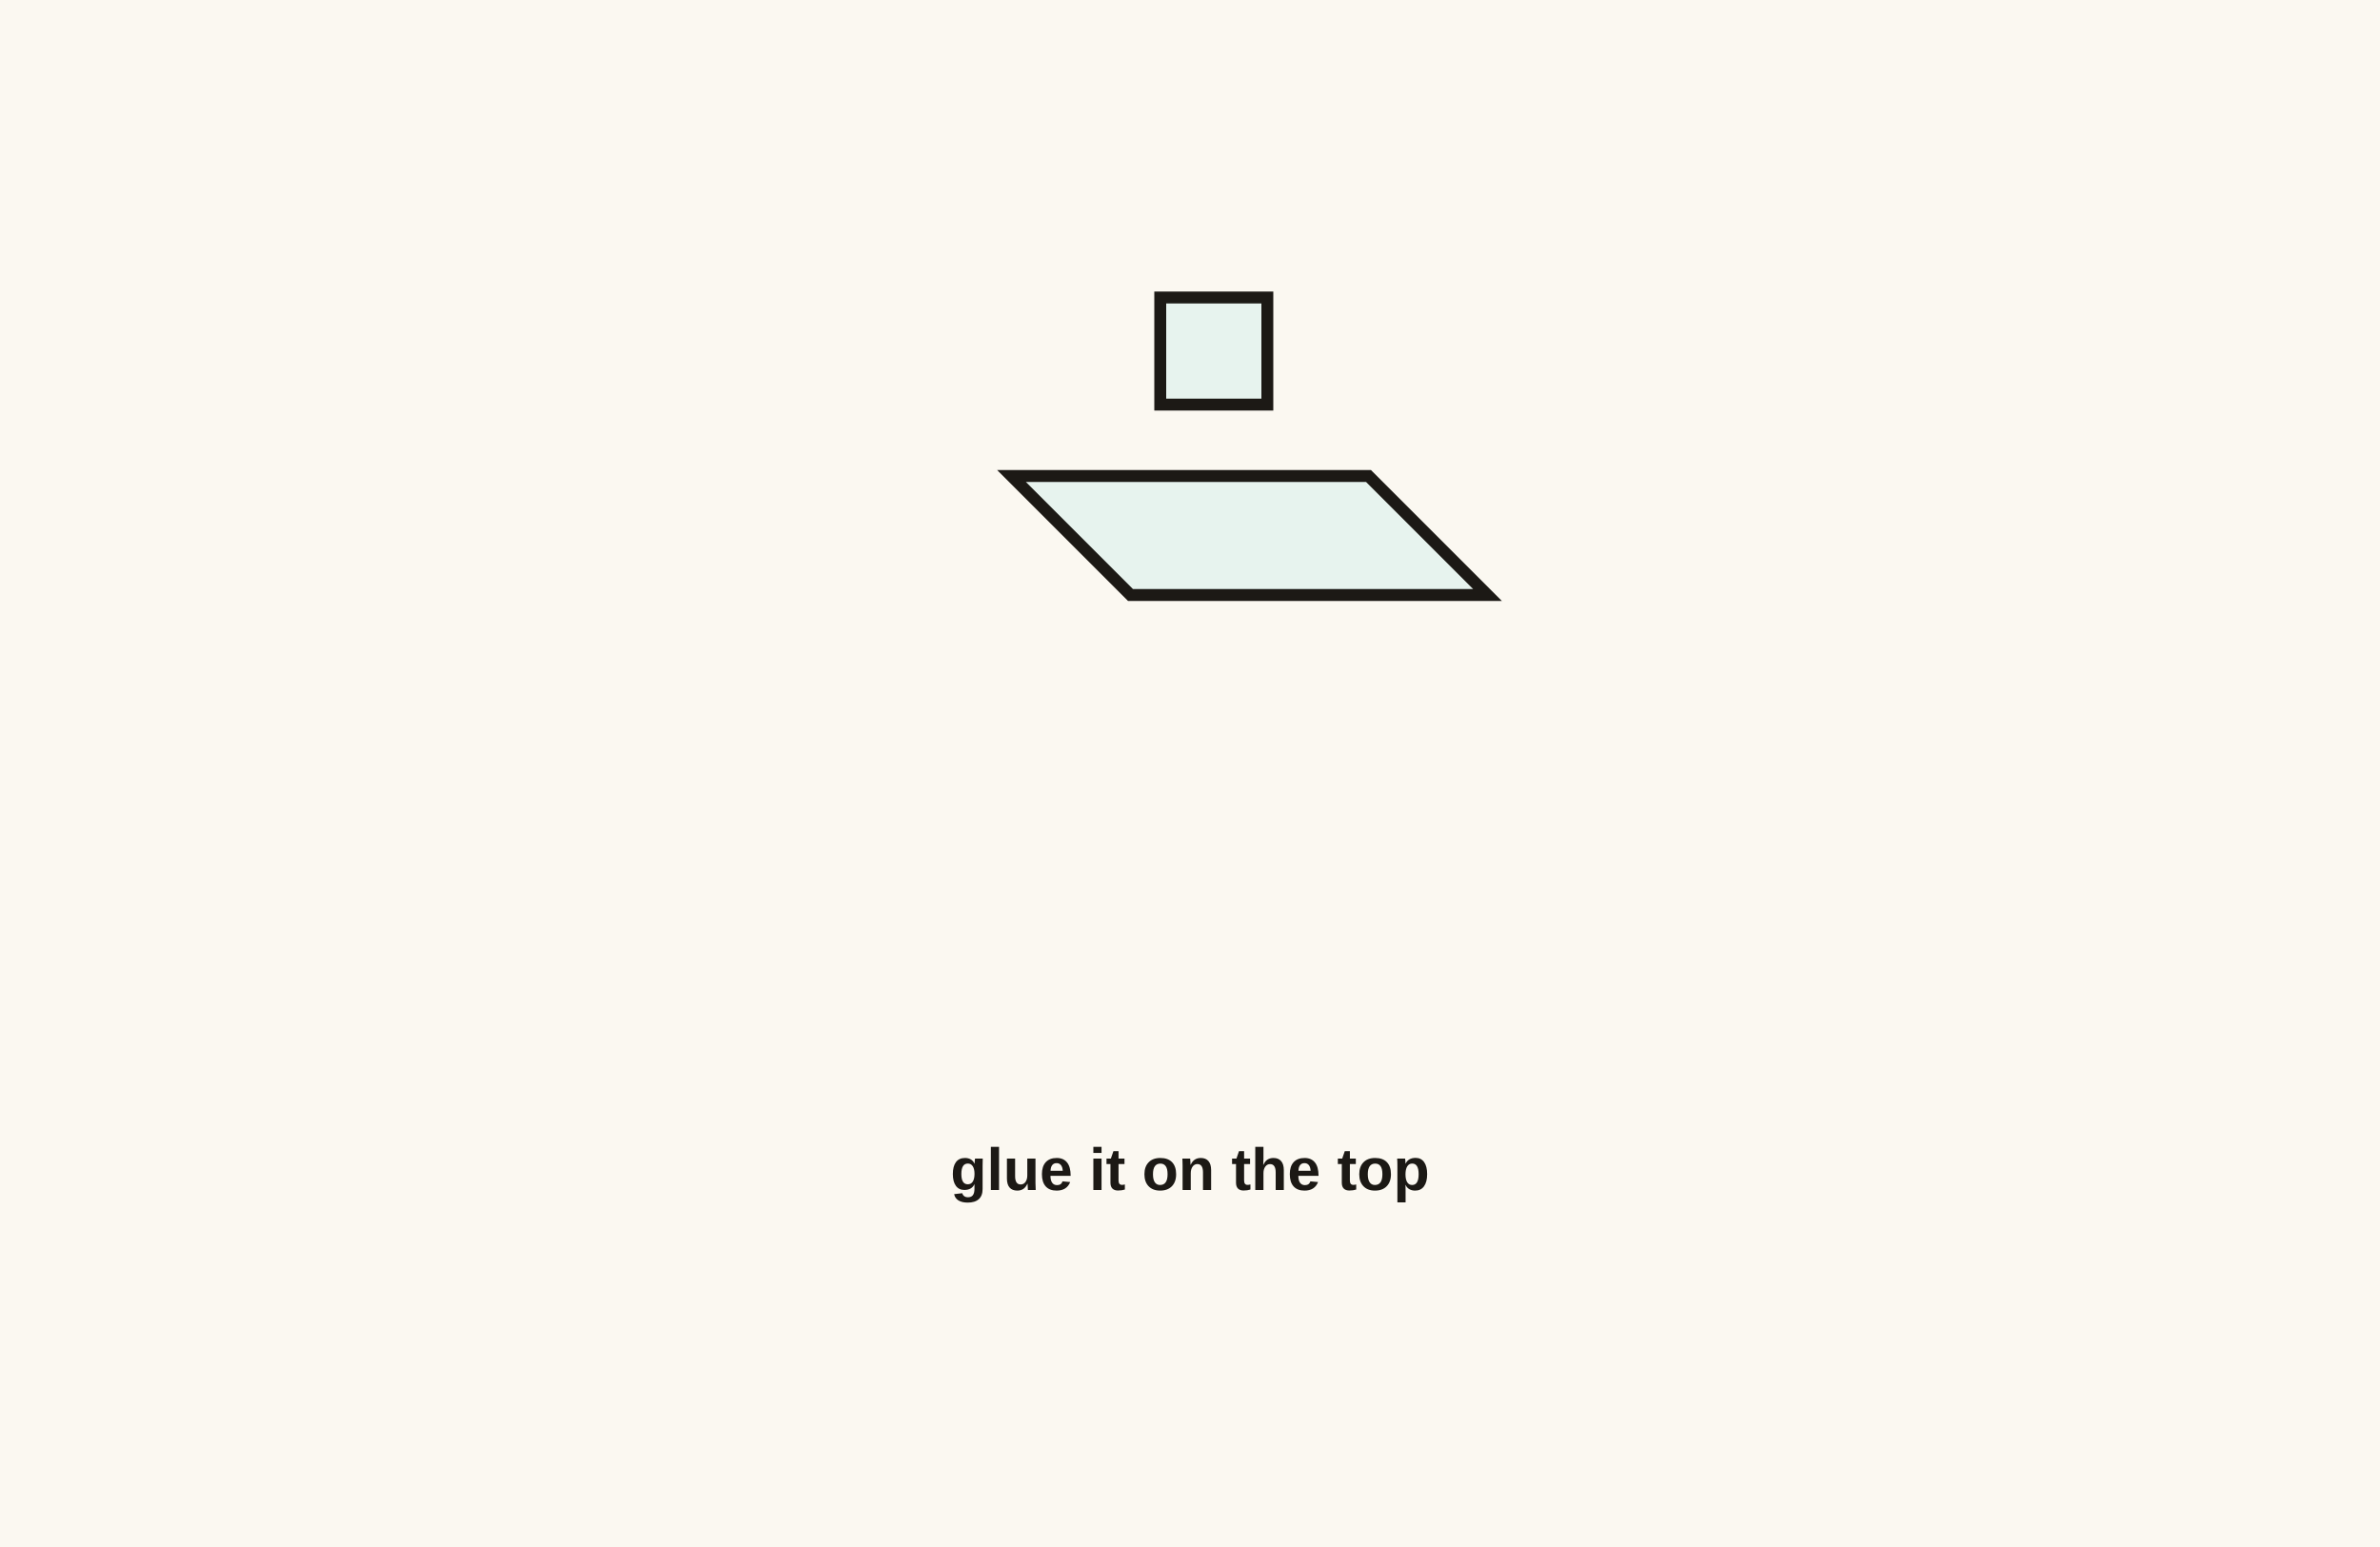
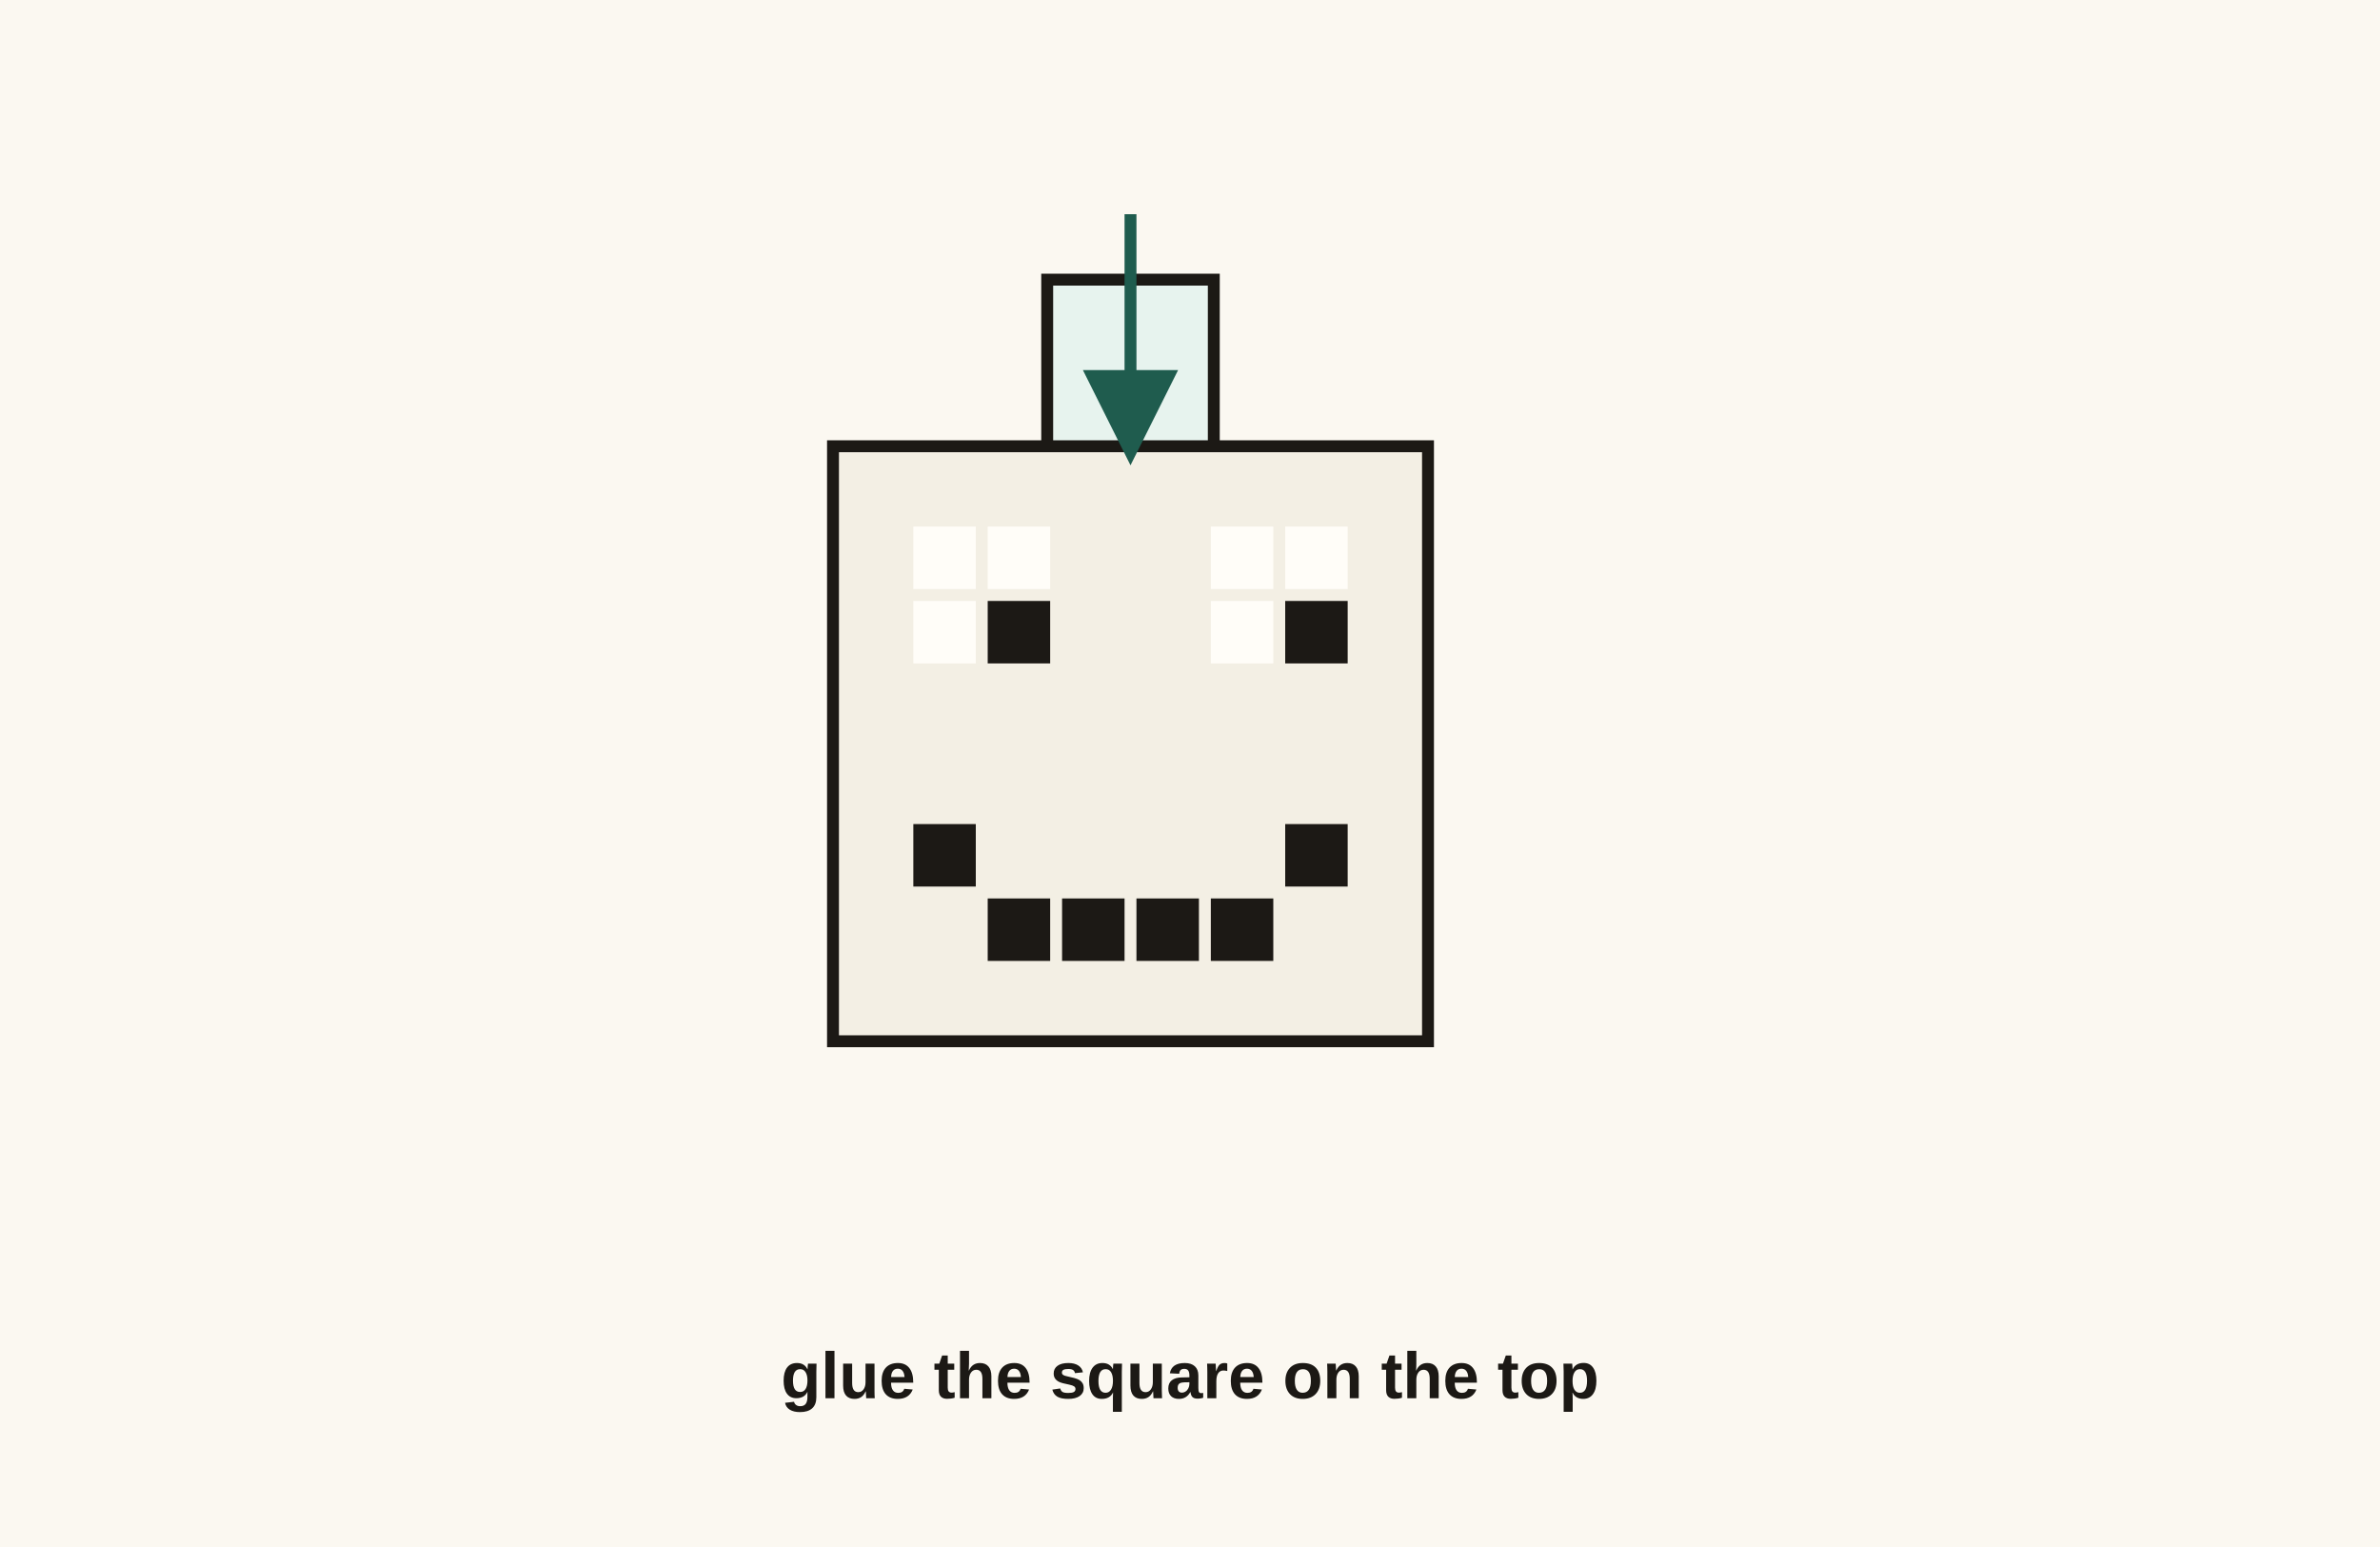
<svg xmlns="http://www.w3.org/2000/svg" width="800" height="520" viewBox="0 0 800 520" role="img">
  <rect width="800" height="520" fill="#fbf8f1" />
-   <polygon points="340,160 460,160 500,200 380,200" fill="#e7f3ee" stroke="#1c1915" stroke-width="4" />
-   <rect x="390" y="100" width="36" height="36" fill="#e7f3ee" stroke="#1c1915" stroke-width="4" />
-   <text x="400" y="400" text-anchor="middle" font-size="20" font-family="Arial, Helvetica, sans-serif" font-weight="700" fill="#1c1915">glue it on the top</text>
+   <defs>
+     <marker id="arr" viewBox="0 0 10 10" refX="8" refY="5" markerWidth="8" markerHeight="8" orient="auto-start-reverse">
+       <path d="M 0 0 L 10 5 L 0 10 z" fill="#1f5c4e" />
+     </marker>
+   </defs>
+   <rect x="280" y="150" width="200" height="200" fill="#f3efe4" stroke="#1c1915" stroke-width="4" />
+   <rect x="307.0" y="177.0" width="21.0" height="21.0" fill="#fffdf8" />
+   <rect x="332.0" y="177.0" width="21.0" height="21.0" fill="#fffdf8" />
+   <rect x="407.0" y="177.0" width="21.0" height="21.0" fill="#fffdf8" />
+   <rect x="432.0" y="177.0" width="21.0" height="21.0" fill="#fffdf8" />
+   <rect x="307.0" y="202.0" width="21.0" height="21.0" fill="#fffdf8" />
+   <rect x="332.0" y="202.0" width="21.0" height="21.0" fill="#1c1915" />
+   <rect x="407.0" y="202.0" width="21.0" height="21.0" fill="#fffdf8" />
+   <rect x="432.0" y="202.0" width="21.0" height="21.0" fill="#1c1915" />
+   <rect x="307.0" y="277.0" width="21.0" height="21.0" fill="#1c1915" />
+   <rect x="432.0" y="277.0" width="21.0" height="21.0" fill="#1c1915" />
+   <rect x="332.0" y="302.0" width="21.0" height="21.0" fill="#1c1915" />
+   <rect x="357.0" y="302.0" width="21.0" height="21.0" fill="#1c1915" />
+   <rect x="382.0" y="302.0" width="21.0" height="21.0" fill="#1c1915" />
+   <rect x="407.0" y="302.0" width="21.0" height="21.0" fill="#1c1915" />
+   <rect x="352.0" y="94" width="56" height="56" fill="#e7f3ee" stroke="#1c1915" stroke-width="4" />
+   <line x1="380.0" y1="72" x2="380.0" y2="150" stroke="#1f5c4e" stroke-width="4" marker-end="url(#arr)" />
+   <text x="400" y="470" text-anchor="middle" font-size="22" font-family="Arial, Helvetica, sans-serif" font-weight="700" fill="#1c1915">glue the square on the top</text>
</svg>
